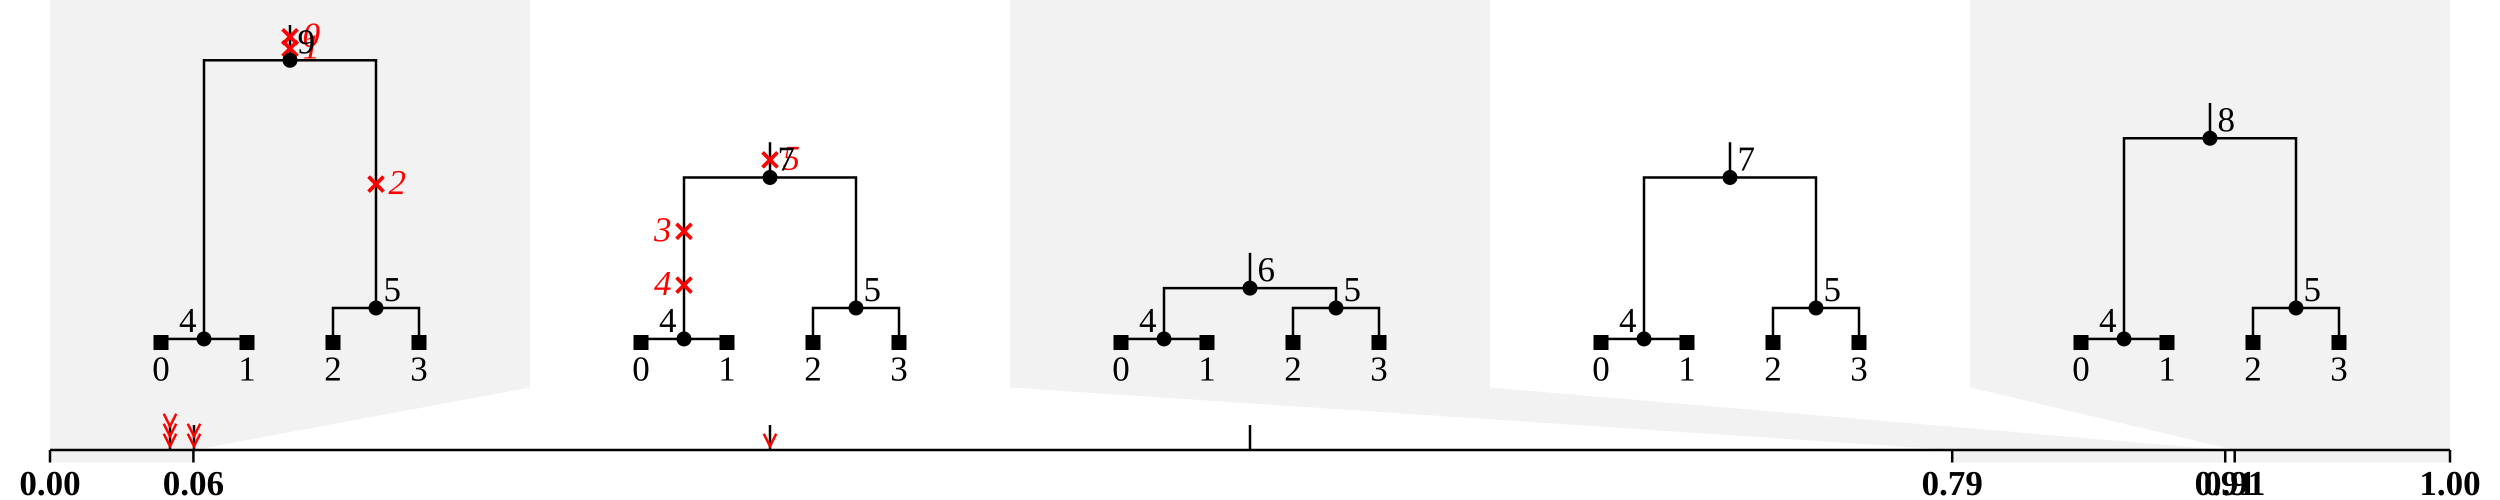
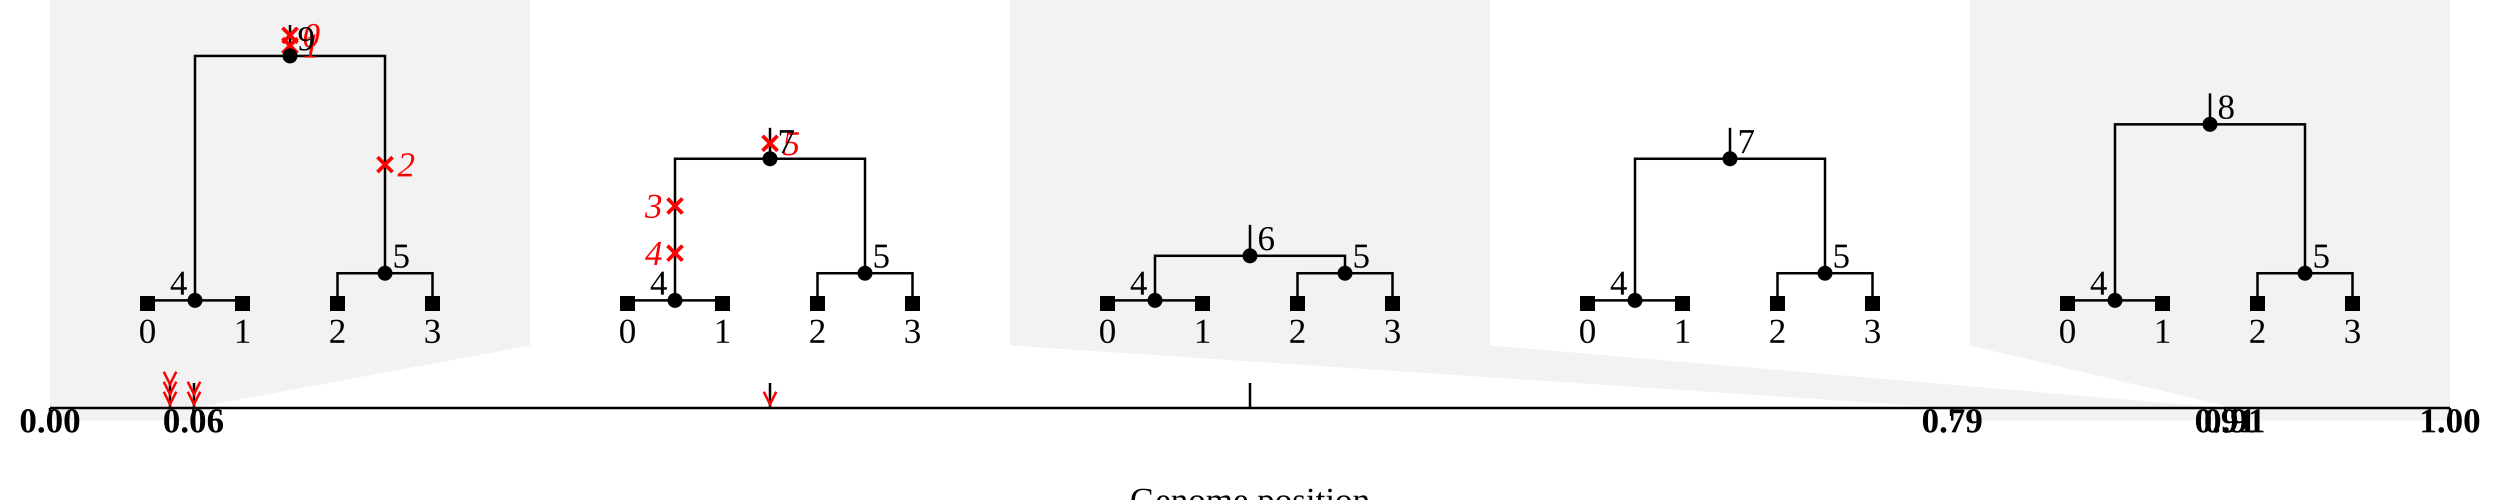
<svg xmlns="http://www.w3.org/2000/svg" baseProfile="full" height="200" version="1.1" width="1000">
  <defs>
-     <style type="text/css">.tree-sequence .background path {fill: #808080; fill-opacity:.1}.tree-sequence .axis {font-size: 14px}.tree-sequence .x-tick-label {font-weight: bold}.tree-sequence .axis, .tree {font-size: 14px; text-anchor:middle}.tree-sequence .axis line, .edge {stroke:black; fill:none}.node &gt; .sym {fill: black; stroke: none}.site &gt; .sym {stroke: black}.mut text {fill: red; font-style: italic}.mut line {fill: none; stroke: none}.mut .sym {fill: none; stroke: red}.node .mut .sym {stroke-width: 1.5px}.tree text {dominant-baseline: middle}.tree .lab.lft {text-anchor: end}.tree .lab.rgt {text-anchor: start}</style>
+     <style type="text/css">.tree-sequence .background path {fill: #808080; fill-opacity:0}.tree-sequence .background path:nth-child(odd) {fill-opacity:.1}.axes {font-size: 14px}.x-axis .tick .lab {font-weight: bold}.axes, .tree {font-size: 14px; text-anchor:middle}.y-axis line.grid {stroke: #FAFAFA}.y-axis &gt; .lab text {transform: translateX(0.8em) rotate(-90deg)}.x-axis .tick g {transform: translateY(0.9em)}.x-axis &gt; .lab text {transform: translateY(-0.8em)}.axes line, .edge {stroke:black; fill:none}.node &gt; .sym {fill: black; stroke: none}.site &gt; .sym {stroke: black}.mut text {fill: red; font-style: italic}.mut line {fill: none; stroke: none}.mut .sym {fill: none; stroke: red}.node .mut .sym {stroke-width: 1.5px}.tree text, .tree-sequence text {dominant-baseline: central}.plotbox .lab.lft {text-anchor: end}.plotbox .lab.rgt {text-anchor: start}</style>
  </defs>
  <g class="tree-sequence">
    <g class="background">
-       <path d="M20,0 l192,0 l0,155 l-134.638,25 l0,5 l-57.362,0 l0,-5 l0,-25 l0,-155z" />
-       <path d="M404,0 l192,0 l0,155 l294.091,25 l0,5 l-109.208,0 l0,-5 l-376.883,-25 l0,-155z" />
-       <path d="M788,0 l192,0 l0,155 l0,25 l0,5 l-86.117,0 l0,-5 l-105.883,-25 l0,-155z" />
+       <path d="M20,0 l192,0 l0,138.2 l-134.638,25 l0,5 l-57.362,0 l0,-5 l0,-25 l0,-138.2z" />
+       <path d="M212,0 l192,0 l0,138.2 l376.883,25 l0,5 l-703.52,0 l0,-5 l134.638,-25 l0,-138.2z" />
+       <path d="M404,0 l192,0 l0,138.2 l294.091,25 l0,5 l-109.208,0 l0,-5 l-376.883,-25 l0,-138.2z" />
+       <path d="M596,0 l192,0 l0,138.2 l105.883,25 l0,5 l-3.792,0 l0,-5 l-294.091,-25 l0,-138.2z" />
+       <path d="M788,0 l192,0 l0,138.2 l0,25 l0,5 l-86.117,0 l0,-5 l-105.883,-25 l0,-138.2z" />
    </g>
-     <g class="trees">
-       <g class="treebox t0" transform="translate(20 0)">
-         <g class="tree t0">
-           <g class="m0 m1 node n9 p0 root s0" transform="translate(96.0 24.1111)">
-             <g class="a9 node n4 p0" transform="translate(-34.4 111.466)">
-               <g class="a4 leaf node n0 p0 sample" transform="translate(-17.2 1.42308)">
-                 <path class="edge" d="M 0 0 V -1.423 H 17.2" />
-                 <rect class="sym" height="6" width="6" x="-3" y="-3" />
-                 <text class="lab" transform="translate(0 12)">0</text>
-               </g>
-               <g class="a4 leaf node n1 p0 sample" transform="translate(17.2 1.42308)">
-                 <path class="edge" d="M 0 0 V -1.423 H -17.2" />
-                 <rect class="sym" height="6" width="6" x="-3" y="-3" />
-                 <text class="lab" transform="translate(0 12)">1</text>
-               </g>
-               <path class="edge" d="M 0 0 V -111.466 H 34.4" />
-               <circle class="sym" cx="0" cy="0" r="3" />
-               <text class="lab lft" transform="translate(-3 -6)">4</text>
-             </g>
-             <g class="a9 m2 node n5 p0 s0" transform="translate(34.4 99.0848)">
-               <g class="a5 leaf node n2 p0 sample" transform="translate(-17.2 13.8041)">
-                 <path class="edge" d="M 0 0 V -13.804 H 17.2" />
-                 <rect class="sym" height="6" width="6" x="-3" y="-3" />
-                 <text class="lab" transform="translate(0 12)">2</text>
-               </g>
-               <g class="a5 leaf node n3 p0 sample" transform="translate(17.2 13.8041)">
-                 <path class="edge" d="M 0 0 V -13.804 H -17.2" />
-                 <rect class="sym" height="6" width="6" x="-3" y="-3" />
-                 <text class="lab" transform="translate(0 12)">3</text>
-               </g>
-               <path class="edge" d="M 0 0 V -99.085 H -34.4" />
-               <g class="mut m2 s0" transform="translate(0 -49.5424)">
-                 <line x1="0" x2="0" y1="0" y2="49.542" />
+     <g class="axes">
+       <g class="x-axis">
+         <g class="lab" transform="translate(500,200)">
+           <text text-anchor="middle">Genome position</text>
+         </g>
+         <line x1="20" x2="980" y1="163.2" y2="163.2" />
+         <g class="tick" transform="translate(20 163.2)">
+           <line x1="0" x2="0" y1="0" y2="5" />
+           <g class="lab" transform="translate(0,5)">
+             <text>0.00</text>
+           </g>
+         </g>
+         <g class="tick" transform="translate(77.3623 163.2)">
+           <line x1="0" x2="0" y1="0" y2="5" />
+           <g class="lab" transform="translate(0,5)">
+             <text>0.06</text>
+           </g>
+         </g>
+         <g class="tick" transform="translate(780.883 163.2)">
+           <line x1="0" x2="0" y1="0" y2="5" />
+           <g class="lab" transform="translate(0,5)">
+             <text>0.79</text>
+           </g>
+         </g>
+         <g class="tick" transform="translate(890.091 163.2)">
+           <line x1="0" x2="0" y1="0" y2="5" />
+           <g class="lab" transform="translate(0,5)">
+             <text>0.91</text>
+           </g>
+         </g>
+         <g class="tick" transform="translate(893.883 163.2)">
+           <line x1="0" x2="0" y1="0" y2="5" />
+           <g class="lab" transform="translate(0,5)">
+             <text>0.91</text>
+           </g>
+         </g>
+         <g class="tick" transform="translate(980 163.2)">
+           <line x1="0" x2="0" y1="0" y2="5" />
+           <g class="lab" transform="translate(0,5)">
+             <text>1.00</text>
+           </g>
+         </g>
+         <g class="site s0" transform="translate(68 163.2)">
+           <line class="sym" x1="0" x2="0" y1="0" y2="-10" />
+           <g class="mut m2">
+             <polyline class="sym" points="2.5,-6.5 0,-1.5 -2.5,-6.5" />
+           </g>
+           <g class="mut m1">
+             <polyline class="sym" points="2.5,-10.5 0,-5.5 -2.5,-10.5" />
+           </g>
+           <g class="mut m0">
+             <polyline class="sym" points="2.5,-14.5 0,-9.5 -2.5,-14.5" />
+           </g>
+         </g>
+         <g class="site s1" transform="translate(77.6 163.2)">
+           <line class="sym" x1="0" x2="0" y1="0" y2="-10" />
+           <g class="mut m4">
+             <polyline class="sym" points="2.5,-6.5 0,-1.5 -2.5,-6.5" />
+           </g>
+           <g class="mut m3">
+             <polyline class="sym" points="2.5,-10.5 0,-5.5 -2.5,-10.5" />
+           </g>
+         </g>
+         <g class="site s2" transform="translate(308 163.2)">
+           <line class="sym" x1="0" x2="0" y1="0" y2="-10" />
+           <g class="mut m5">
+             <polyline class="sym" points="2.5,-6.5 0,-1.5 -2.5,-6.5" />
+           </g>
+         </g>
+         <g class="site s3" transform="translate(500 163.2)">
+           <line class="sym" x1="0" x2="0" y1="0" y2="-10" />
+         </g>
+       </g>
+     </g>
+     <g class="plotbox trees">
+       <g class="tree t0" transform="translate(20 0)">
+         <g class="plotbox">
+           <g class="m0 m1 node n9 p0 root s0" transform="translate(96 22.3778)">
+             <g class="a9 node n4 p0" transform="translate(-38 97.7739)">
+               <g class="a4 leaf node n0 p0 sample" transform="translate(-19 1.24828)">
+                 <path class="edge" d="M 0 0 V -1.248 H 19" />
+                 <rect class="sym" height="6" width="6" x="-3" y="-3" />
+                 <text class="lab" transform="translate(0 11)">0</text>
+               </g>
+               <g class="a4 leaf node n1 p0 sample" transform="translate(19 1.24828)">
+                 <path class="edge" d="M 0 0 V -1.248 H -19" />
+                 <rect class="sym" height="6" width="6" x="-3" y="-3" />
+                 <text class="lab" transform="translate(0 11)">1</text>
+               </g>
+               <path class="edge" d="M 0 0 V -97.774 H 38" />
+               <circle class="sym" cx="0" cy="0" r="3" />
+               <text class="lab lft" transform="translate(-3 -7.0)">4</text>
+             </g>
+             <g class="a9 m2 node n5 p0 s0" transform="translate(38 86.9138)">
+               <g class="a5 leaf node n2 p0 sample" transform="translate(-19 12.1084)">
+                 <path class="edge" d="M 0 0 V -12.108 H 19" />
+                 <rect class="sym" height="6" width="6" x="-3" y="-3" />
+                 <text class="lab" transform="translate(0 11)">2</text>
+               </g>
+               <g class="a5 leaf node n3 p0 sample" transform="translate(19 12.1084)">
+                 <path class="edge" d="M 0 0 V -12.108 H -19" />
+                 <rect class="sym" height="6" width="6" x="-3" y="-3" />
+                 <text class="lab" transform="translate(0 11)">3</text>
+               </g>
+               <path class="edge" d="M 0 0 V -86.914 H -38" />
+               <g class="mut m2 s0 unknown_time" transform="translate(0 -43.4569)">
+                 <line x1="0" x2="0" y1="0" y2="43.457" />
                <path class="sym" d="M -3,-3 l 6,6 M -3,3 l 6,-6" />
                <text class="lab rgt" transform="translate(5 0)">2</text>
              </g>
              <circle class="sym" cx="0" cy="0" r="3" />
-               <text class="lab rgt" transform="translate(3 -6)">5</text>
-             </g>
-             <path class="edge" d="M 0 0 V -14.111 H 0" />
-             <g class="mut m0 s0" transform="translate(0 -9.40741)">
-               <line x1="0" x2="0" y1="0" y2="9.407" />
+               <text class="lab rgt" transform="translate(3 -7.0)">5</text>
+             </g>
+             <path class="edge" d="M 0 0 V -12.378 H 0" />
+             <g class="mut m0 s0 unknown_time" transform="translate(0 -8.25185)">
+               <line x1="0" x2="0" y1="0" y2="8.252" />
              <path class="sym" d="M -3,-3 l 6,6 M -3,3 l 6,-6" />
              <text class="lab rgt" transform="translate(5 0)">0</text>
            </g>
-             <g class="mut m1 s0" transform="translate(0 -4.7037)">
-               <line x1="0" x2="0" y1="0" y2="4.704" />
+             <g class="mut m1 s0 unknown_time" transform="translate(0 -4.12593)">
+               <line x1="0" x2="0" y1="0" y2="4.126" />
              <path class="sym" d="M -3,-3 l 6,6 M -3,3 l 6,-6" />
              <text class="lab rgt" transform="translate(5 0)">1</text>
            </g>
            <circle class="sym" cx="0" cy="0" r="3" />
-             <text class="lab rgt" transform="translate(3 -6)">9</text>
-           </g>
-         </g>
-       </g>
-       <g class="treebox t1" transform="translate(212.0 0)">
-         <g class="tree t1">
-           <g class="m5 node n7 p0 root s2" transform="translate(96.0 70.9964)">
-             <g class="a7 m3 m4 node n4 p0 s1" transform="translate(-34.4 64.5805)">
-               <g class="a4 leaf node n0 p0 sample" transform="translate(-17.2 1.42308)">
-                 <path class="edge" d="M 0 0 V -1.423 H 17.2" />
-                 <rect class="sym" height="6" width="6" x="-3" y="-3" />
-                 <text class="lab" transform="translate(0 12)">0</text>
-               </g>
-               <g class="a4 leaf node n1 p0 sample" transform="translate(17.2 1.42308)">
-                 <path class="edge" d="M 0 0 V -1.423 H -17.2" />
-                 <rect class="sym" height="6" width="6" x="-3" y="-3" />
-                 <text class="lab" transform="translate(0 12)">1</text>
-               </g>
-               <path class="edge" d="M 0 0 V -64.581 H 34.4" />
-               <g class="mut m3 s1" transform="translate(0 -43.0537)">
-                 <line x1="0" x2="0" y1="0" y2="43.054" />
+             <text class="lab rgt" transform="translate(3 -7.0)">9</text>
+           </g>
+         </g>
+       </g>
+       <g class="tree t1" transform="translate(212 0)">
+         <g class="plotbox">
+           <g class="m5 node n7 p0 root s2" transform="translate(96 63.504)">
+             <g class="a7 m3 m4 node n4 p0 s1" transform="translate(-38 56.6478)">
+               <g class="a4 leaf node n0 p0 sample" transform="translate(-19 1.24828)">
+                 <path class="edge" d="M 0 0 V -1.248 H 19" />
+                 <rect class="sym" height="6" width="6" x="-3" y="-3" />
+                 <text class="lab" transform="translate(0 11)">0</text>
+               </g>
+               <g class="a4 leaf node n1 p0 sample" transform="translate(19 1.24828)">
+                 <path class="edge" d="M 0 0 V -1.248 H -19" />
+                 <rect class="sym" height="6" width="6" x="-3" y="-3" />
+                 <text class="lab" transform="translate(0 11)">1</text>
+               </g>
+               <path class="edge" d="M 0 0 V -56.648 H 38" />
+               <g class="mut m3 s1 unknown_time" transform="translate(0 -37.7652)">
+                 <line x1="0" x2="0" y1="0" y2="37.765" />
                <path class="sym" d="M -3,-3 l 6,6 M -3,3 l 6,-6" />
                <text class="lab lft" transform="translate(-5 0)">3</text>
              </g>
-               <g class="mut m4 s1" transform="translate(0 -21.5268)">
-                 <line x1="0" x2="0" y1="0" y2="21.527" />
+               <g class="mut m4 s1 unknown_time" transform="translate(0 -18.8826)">
+                 <line x1="0" x2="0" y1="0" y2="18.883" />
                <path class="sym" d="M -3,-3 l 6,6 M -3,3 l 6,-6" />
                <text class="lab lft" transform="translate(-5 0)">4</text>
              </g>
              <circle class="sym" cx="0" cy="0" r="3" />
-               <text class="lab lft" transform="translate(-3 -6)">4</text>
-             </g>
-             <g class="a7 node n5 p0" transform="translate(34.4 52.1995)">
-               <g class="a5 leaf node n2 p0 sample" transform="translate(-17.2 13.8041)">
-                 <path class="edge" d="M 0 0 V -13.804 H 17.2" />
-                 <rect class="sym" height="6" width="6" x="-3" y="-3" />
-                 <text class="lab" transform="translate(0 12)">2</text>
-               </g>
-               <g class="a5 leaf node n3 p0 sample" transform="translate(17.2 13.8041)">
-                 <path class="edge" d="M 0 0 V -13.804 H -17.2" />
-                 <rect class="sym" height="6" width="6" x="-3" y="-3" />
-                 <text class="lab" transform="translate(0 12)">3</text>
-               </g>
-               <path class="edge" d="M 0 0 V -52.2 H -34.4" />
-               <circle class="sym" cx="0" cy="0" r="3" />
-               <text class="lab rgt" transform="translate(3 -6)">5</text>
-             </g>
-             <path class="edge" d="M 0 0 V -14.111 H 0" />
-             <g class="mut m5 s2" transform="translate(0 -7.05556)">
-               <line x1="0" x2="0" y1="0" y2="7.056" />
+               <text class="lab lft" transform="translate(-3 -7.0)">4</text>
+             </g>
+             <g class="a7 node n5 p0" transform="translate(38 45.7876)">
+               <g class="a5 leaf node n2 p0 sample" transform="translate(-19 12.1084)">
+                 <path class="edge" d="M 0 0 V -12.108 H 19" />
+                 <rect class="sym" height="6" width="6" x="-3" y="-3" />
+                 <text class="lab" transform="translate(0 11)">2</text>
+               </g>
+               <g class="a5 leaf node n3 p0 sample" transform="translate(19 12.1084)">
+                 <path class="edge" d="M 0 0 V -12.108 H -19" />
+                 <rect class="sym" height="6" width="6" x="-3" y="-3" />
+                 <text class="lab" transform="translate(0 11)">3</text>
+               </g>
+               <path class="edge" d="M 0 0 V -45.788 H -38" />
+               <circle class="sym" cx="0" cy="0" r="3" />
+               <text class="lab rgt" transform="translate(3 -7.0)">5</text>
+             </g>
+             <path class="edge" d="M 0 0 V -12.378 H 0" />
+             <g class="mut m5 s2 unknown_time" transform="translate(0 -6.18889)">
+               <line x1="0" x2="0" y1="0" y2="6.189" />
              <path class="sym" d="M -3,-3 l 6,6 M -3,3 l 6,-6" />
              <text class="lab rgt" transform="translate(5 0)">5</text>
            </g>
            <circle class="sym" cx="0" cy="0" r="3" />
-             <text class="lab rgt" transform="translate(3 -6)">7</text>
-           </g>
-         </g>
-       </g>
-       <g class="treebox t2" transform="translate(404.0 0)">
-         <g class="tree t2">
-           <g class="node n6 p0 root" transform="translate(96.0 115.25)">
-             <g class="a6 node n4 p0" transform="translate(-34.4 20.3274)">
-               <g class="a4 leaf node n0 p0 sample" transform="translate(-17.2 1.42308)">
-                 <path class="edge" d="M 0 0 V -1.423 H 17.2" />
-                 <rect class="sym" height="6" width="6" x="-3" y="-3" />
-                 <text class="lab" transform="translate(0 12)">0</text>
-               </g>
-               <g class="a4 leaf node n1 p0 sample" transform="translate(17.2 1.42308)">
-                 <path class="edge" d="M 0 0 V -1.423 H -17.2" />
-                 <rect class="sym" height="6" width="6" x="-3" y="-3" />
-                 <text class="lab" transform="translate(0 12)">1</text>
-               </g>
-               <path class="edge" d="M 0 0 V -20.327 H 34.4" />
-               <circle class="sym" cx="0" cy="0" r="3" />
-               <text class="lab lft" transform="translate(-3 -6)">4</text>
-             </g>
-             <g class="a6 node n5 p0" transform="translate(34.4 7.94643)">
-               <g class="a5 leaf node n2 p0 sample" transform="translate(-17.2 13.8041)">
-                 <path class="edge" d="M 0 0 V -13.804 H 17.2" />
-                 <rect class="sym" height="6" width="6" x="-3" y="-3" />
-                 <text class="lab" transform="translate(0 12)">2</text>
-               </g>
-               <g class="a5 leaf node n3 p0 sample" transform="translate(17.2 13.8041)">
-                 <path class="edge" d="M 0 0 V -13.804 H -17.2" />
-                 <rect class="sym" height="6" width="6" x="-3" y="-3" />
-                 <text class="lab" transform="translate(0 12)">3</text>
-               </g>
-               <path class="edge" d="M 0 0 V -7.946 H -34.4" />
-               <circle class="sym" cx="0" cy="0" r="3" />
-               <text class="lab rgt" transform="translate(3 -6)">5</text>
-             </g>
-             <path class="edge" d="M 0 0 V -14.111 H 0" />
-             <circle class="sym" cx="0" cy="0" r="3" />
-             <text class="lab rgt" transform="translate(3 -6)">6</text>
-           </g>
-         </g>
-       </g>
-       <g class="treebox t3" transform="translate(596.0 0)">
-         <g class="tree t3">
-           <g class="node n7 p0 root" transform="translate(96.0 70.9964)">
-             <g class="a7 node n4 p0" transform="translate(-34.4 64.5805)">
-               <g class="a4 leaf node n0 p0 sample" transform="translate(-17.2 1.42308)">
-                 <path class="edge" d="M 0 0 V -1.423 H 17.2" />
-                 <rect class="sym" height="6" width="6" x="-3" y="-3" />
-                 <text class="lab" transform="translate(0 12)">0</text>
-               </g>
-               <g class="a4 leaf node n1 p0 sample" transform="translate(17.2 1.42308)">
-                 <path class="edge" d="M 0 0 V -1.423 H -17.2" />
-                 <rect class="sym" height="6" width="6" x="-3" y="-3" />
-                 <text class="lab" transform="translate(0 12)">1</text>
-               </g>
-               <path class="edge" d="M 0 0 V -64.581 H 34.4" />
-               <circle class="sym" cx="0" cy="0" r="3" />
-               <text class="lab lft" transform="translate(-3 -6)">4</text>
-             </g>
-             <g class="a7 node n5 p0" transform="translate(34.4 52.1995)">
-               <g class="a5 leaf node n2 p0 sample" transform="translate(-17.2 13.8041)">
-                 <path class="edge" d="M 0 0 V -13.804 H 17.2" />
-                 <rect class="sym" height="6" width="6" x="-3" y="-3" />
-                 <text class="lab" transform="translate(0 12)">2</text>
-               </g>
-               <g class="a5 leaf node n3 p0 sample" transform="translate(17.2 13.8041)">
-                 <path class="edge" d="M 0 0 V -13.804 H -17.2" />
-                 <rect class="sym" height="6" width="6" x="-3" y="-3" />
-                 <text class="lab" transform="translate(0 12)">3</text>
-               </g>
-               <path class="edge" d="M 0 0 V -52.2 H -34.4" />
-               <circle class="sym" cx="0" cy="0" r="3" />
-               <text class="lab rgt" transform="translate(3 -6)">5</text>
-             </g>
-             <path class="edge" d="M 0 0 V -14.111 H 0" />
-             <circle class="sym" cx="0" cy="0" r="3" />
-             <text class="lab rgt" transform="translate(3 -6)">7</text>
-           </g>
-         </g>
-       </g>
-       <g class="treebox t4" transform="translate(788.0 0)">
-         <g class="tree t4">
-           <g class="node n8 p0 root" transform="translate(96.0 55.3037)">
-             <g class="a8 node n4 p0" transform="translate(-34.4 80.2732)">
-               <g class="a4 leaf node n0 p0 sample" transform="translate(-17.2 1.42308)">
-                 <path class="edge" d="M 0 0 V -1.423 H 17.2" />
-                 <rect class="sym" height="6" width="6" x="-3" y="-3" />
-                 <text class="lab" transform="translate(0 12)">0</text>
-               </g>
-               <g class="a4 leaf node n1 p0 sample" transform="translate(17.2 1.42308)">
-                 <path class="edge" d="M 0 0 V -1.423 H -17.2" />
-                 <rect class="sym" height="6" width="6" x="-3" y="-3" />
-                 <text class="lab" transform="translate(0 12)">1</text>
-               </g>
-               <path class="edge" d="M 0 0 V -80.273 H 34.4" />
-               <circle class="sym" cx="0" cy="0" r="3" />
-               <text class="lab lft" transform="translate(-3 -6)">4</text>
-             </g>
-             <g class="a8 node n5 p0" transform="translate(34.4 67.8922)">
-               <g class="a5 leaf node n2 p0 sample" transform="translate(-17.2 13.8041)">
-                 <path class="edge" d="M 0 0 V -13.804 H 17.2" />
-                 <rect class="sym" height="6" width="6" x="-3" y="-3" />
-                 <text class="lab" transform="translate(0 12)">2</text>
-               </g>
-               <g class="a5 leaf node n3 p0 sample" transform="translate(17.2 13.8041)">
-                 <path class="edge" d="M 0 0 V -13.804 H -17.2" />
-                 <rect class="sym" height="6" width="6" x="-3" y="-3" />
-                 <text class="lab" transform="translate(0 12)">3</text>
-               </g>
-               <path class="edge" d="M 0 0 V -67.892 H -34.4" />
-               <circle class="sym" cx="0" cy="0" r="3" />
-               <text class="lab rgt" transform="translate(3 -6)">5</text>
-             </g>
-             <path class="edge" d="M 0 0 V -14.111 H 0" />
-             <circle class="sym" cx="0" cy="0" r="3" />
-             <text class="lab rgt" transform="translate(3 -6)">8</text>
-           </g>
-         </g>
-       </g>
-     </g>
-     <g class="axis">
-       <line x1="20" x2="980" y1="180" y2="180" />
-       <line class="tick" x1="20" x2="20" y1="180" y2="185" />
-       <g transform="translate(20, 198)">
-         <text class="x-tick-label" text-anchor="middle">0.00</text>
-       </g>
-       <line class="tick" x1="77.362" x2="77.362" y1="180" y2="185" />
-       <g transform="translate(77.3623, 198)">
-         <text class="x-tick-label" text-anchor="middle">0.06</text>
-       </g>
-       <line class="tick" x1="780.883" x2="780.883" y1="180" y2="185" />
-       <g transform="translate(780.883, 198)">
-         <text class="x-tick-label" text-anchor="middle">0.79</text>
-       </g>
-       <line class="tick" x1="890.091" x2="890.091" y1="180" y2="185" />
-       <g transform="translate(890.091, 198)">
-         <text class="x-tick-label" text-anchor="middle">0.91</text>
-       </g>
-       <line class="tick" x1="893.883" x2="893.883" y1="180" y2="185" />
-       <g transform="translate(893.883, 198)">
-         <text class="x-tick-label" text-anchor="middle">0.91</text>
-       </g>
-       <line class="tick" x1="980.0" x2="980.0" y1="180" y2="185" />
-       <g transform="translate(980.0, 198)">
-         <text class="x-tick-label" text-anchor="middle">1.00</text>
-       </g>
-       <g class="site s0">
-         <path class="sym" d="M 68.0 180 v -10" />
-         <g class="mut m2">
-           <polyline class="sym" points="65.5,173.5 68.0,178.5 70.5,173.5" />
-         </g>
-         <g class="mut m1">
-           <polyline class="sym" points="65.5,169.5 68.0,174.5 70.5,169.5" />
-         </g>
-         <g class="mut m0">
-           <polyline class="sym" points="65.5,165.5 68.0,170.5 70.5,165.5" />
-         </g>
-       </g>
-       <g class="site s1">
-         <path class="sym" d="M 77.6 180 v -10" />
-         <g class="mut m4">
-           <polyline class="sym" points="75.1,173.5 77.6,178.5 80.1,173.5" />
-         </g>
-         <g class="mut m3">
-           <polyline class="sym" points="75.1,169.5 77.6,174.5 80.1,169.5" />
-         </g>
-       </g>
-       <g class="site s2">
-         <path class="sym" d="M 308.0 180 v -10" />
-         <g class="mut m5">
-           <polyline class="sym" points="305.5,173.5 308.0,178.5 310.5,173.5" />
-         </g>
-       </g>
-       <g class="site s3">
-         <path class="sym" d="M 500.0 180 v -10" />
+             <text class="lab rgt" transform="translate(3 -7.0)">7</text>
+           </g>
+         </g>
+       </g>
+       <g class="tree t2" transform="translate(404 0)">
+         <g class="plotbox">
+           <g class="node n6 p0 root" transform="translate(96 102.321)">
+             <g class="a6 node n4 p0" transform="translate(-38 17.8305)">
+               <g class="a4 leaf node n0 p0 sample" transform="translate(-19 1.24828)">
+                 <path class="edge" d="M 0 0 V -1.248 H 19" />
+                 <rect class="sym" height="6" width="6" x="-3" y="-3" />
+                 <text class="lab" transform="translate(0 11)">0</text>
+               </g>
+               <g class="a4 leaf node n1 p0 sample" transform="translate(19 1.24828)">
+                 <path class="edge" d="M 0 0 V -1.248 H -19" />
+                 <rect class="sym" height="6" width="6" x="-3" y="-3" />
+                 <text class="lab" transform="translate(0 11)">1</text>
+               </g>
+               <path class="edge" d="M 0 0 V -17.831 H 38" />
+               <circle class="sym" cx="0" cy="0" r="3" />
+               <text class="lab lft" transform="translate(-3 -7.0)">4</text>
+             </g>
+             <g class="a6 node n5 p0" transform="translate(38 6.97033)">
+               <g class="a5 leaf node n2 p0 sample" transform="translate(-19 12.1084)">
+                 <path class="edge" d="M 0 0 V -12.108 H 19" />
+                 <rect class="sym" height="6" width="6" x="-3" y="-3" />
+                 <text class="lab" transform="translate(0 11)">2</text>
+               </g>
+               <g class="a5 leaf node n3 p0 sample" transform="translate(19 12.1084)">
+                 <path class="edge" d="M 0 0 V -12.108 H -19" />
+                 <rect class="sym" height="6" width="6" x="-3" y="-3" />
+                 <text class="lab" transform="translate(0 11)">3</text>
+               </g>
+               <path class="edge" d="M 0 0 V -6.97 H -38" />
+               <circle class="sym" cx="0" cy="0" r="3" />
+               <text class="lab rgt" transform="translate(3 -7.0)">5</text>
+             </g>
+             <path class="edge" d="M 0 0 V -12.378 H 0" />
+             <circle class="sym" cx="0" cy="0" r="3" />
+             <text class="lab rgt" transform="translate(3 -7.0)">6</text>
+           </g>
+         </g>
+       </g>
+       <g class="tree t3" transform="translate(596 0)">
+         <g class="plotbox">
+           <g class="node n7 p0 root" transform="translate(96 63.504)">
+             <g class="a7 node n4 p0" transform="translate(-38 56.6478)">
+               <g class="a4 leaf node n0 p0 sample" transform="translate(-19 1.24828)">
+                 <path class="edge" d="M 0 0 V -1.248 H 19" />
+                 <rect class="sym" height="6" width="6" x="-3" y="-3" />
+                 <text class="lab" transform="translate(0 11)">0</text>
+               </g>
+               <g class="a4 leaf node n1 p0 sample" transform="translate(19 1.24828)">
+                 <path class="edge" d="M 0 0 V -1.248 H -19" />
+                 <rect class="sym" height="6" width="6" x="-3" y="-3" />
+                 <text class="lab" transform="translate(0 11)">1</text>
+               </g>
+               <path class="edge" d="M 0 0 V -56.648 H 38" />
+               <circle class="sym" cx="0" cy="0" r="3" />
+               <text class="lab lft" transform="translate(-3 -7.0)">4</text>
+             </g>
+             <g class="a7 node n5 p0" transform="translate(38 45.7876)">
+               <g class="a5 leaf node n2 p0 sample" transform="translate(-19 12.1084)">
+                 <path class="edge" d="M 0 0 V -12.108 H 19" />
+                 <rect class="sym" height="6" width="6" x="-3" y="-3" />
+                 <text class="lab" transform="translate(0 11)">2</text>
+               </g>
+               <g class="a5 leaf node n3 p0 sample" transform="translate(19 12.1084)">
+                 <path class="edge" d="M 0 0 V -12.108 H -19" />
+                 <rect class="sym" height="6" width="6" x="-3" y="-3" />
+                 <text class="lab" transform="translate(0 11)">3</text>
+               </g>
+               <path class="edge" d="M 0 0 V -45.788 H -38" />
+               <circle class="sym" cx="0" cy="0" r="3" />
+               <text class="lab rgt" transform="translate(3 -7.0)">5</text>
+             </g>
+             <path class="edge" d="M 0 0 V -12.378 H 0" />
+             <circle class="sym" cx="0" cy="0" r="3" />
+             <text class="lab rgt" transform="translate(3 -7.0)">7</text>
+           </g>
+         </g>
+       </g>
+       <g class="tree t4" transform="translate(788 0)">
+         <g class="plotbox">
+           <g class="node n8 p0 root" transform="translate(96 49.7389)">
+             <g class="a8 node n4 p0" transform="translate(-38 70.4129)">
+               <g class="a4 leaf node n0 p0 sample" transform="translate(-19 1.24828)">
+                 <path class="edge" d="M 0 0 V -1.248 H 19" />
+                 <rect class="sym" height="6" width="6" x="-3" y="-3" />
+                 <text class="lab" transform="translate(0 11)">0</text>
+               </g>
+               <g class="a4 leaf node n1 p0 sample" transform="translate(19 1.24828)">
+                 <path class="edge" d="M 0 0 V -1.248 H -19" />
+                 <rect class="sym" height="6" width="6" x="-3" y="-3" />
+                 <text class="lab" transform="translate(0 11)">1</text>
+               </g>
+               <path class="edge" d="M 0 0 V -70.413 H 38" />
+               <circle class="sym" cx="0" cy="0" r="3" />
+               <text class="lab lft" transform="translate(-3 -7.0)">4</text>
+             </g>
+             <g class="a8 node n5 p0" transform="translate(38 59.5527)">
+               <g class="a5 leaf node n2 p0 sample" transform="translate(-19 12.1084)">
+                 <path class="edge" d="M 0 0 V -12.108 H 19" />
+                 <rect class="sym" height="6" width="6" x="-3" y="-3" />
+                 <text class="lab" transform="translate(0 11)">2</text>
+               </g>
+               <g class="a5 leaf node n3 p0 sample" transform="translate(19 12.1084)">
+                 <path class="edge" d="M 0 0 V -12.108 H -19" />
+                 <rect class="sym" height="6" width="6" x="-3" y="-3" />
+                 <text class="lab" transform="translate(0 11)">3</text>
+               </g>
+               <path class="edge" d="M 0 0 V -59.553 H -38" />
+               <circle class="sym" cx="0" cy="0" r="3" />
+               <text class="lab rgt" transform="translate(3 -7.0)">5</text>
+             </g>
+             <path class="edge" d="M 0 0 V -12.378 H 0" />
+             <circle class="sym" cx="0" cy="0" r="3" />
+             <text class="lab rgt" transform="translate(3 -7.0)">8</text>
+           </g>
+         </g>
      </g>
    </g>
  </g>
</svg>
